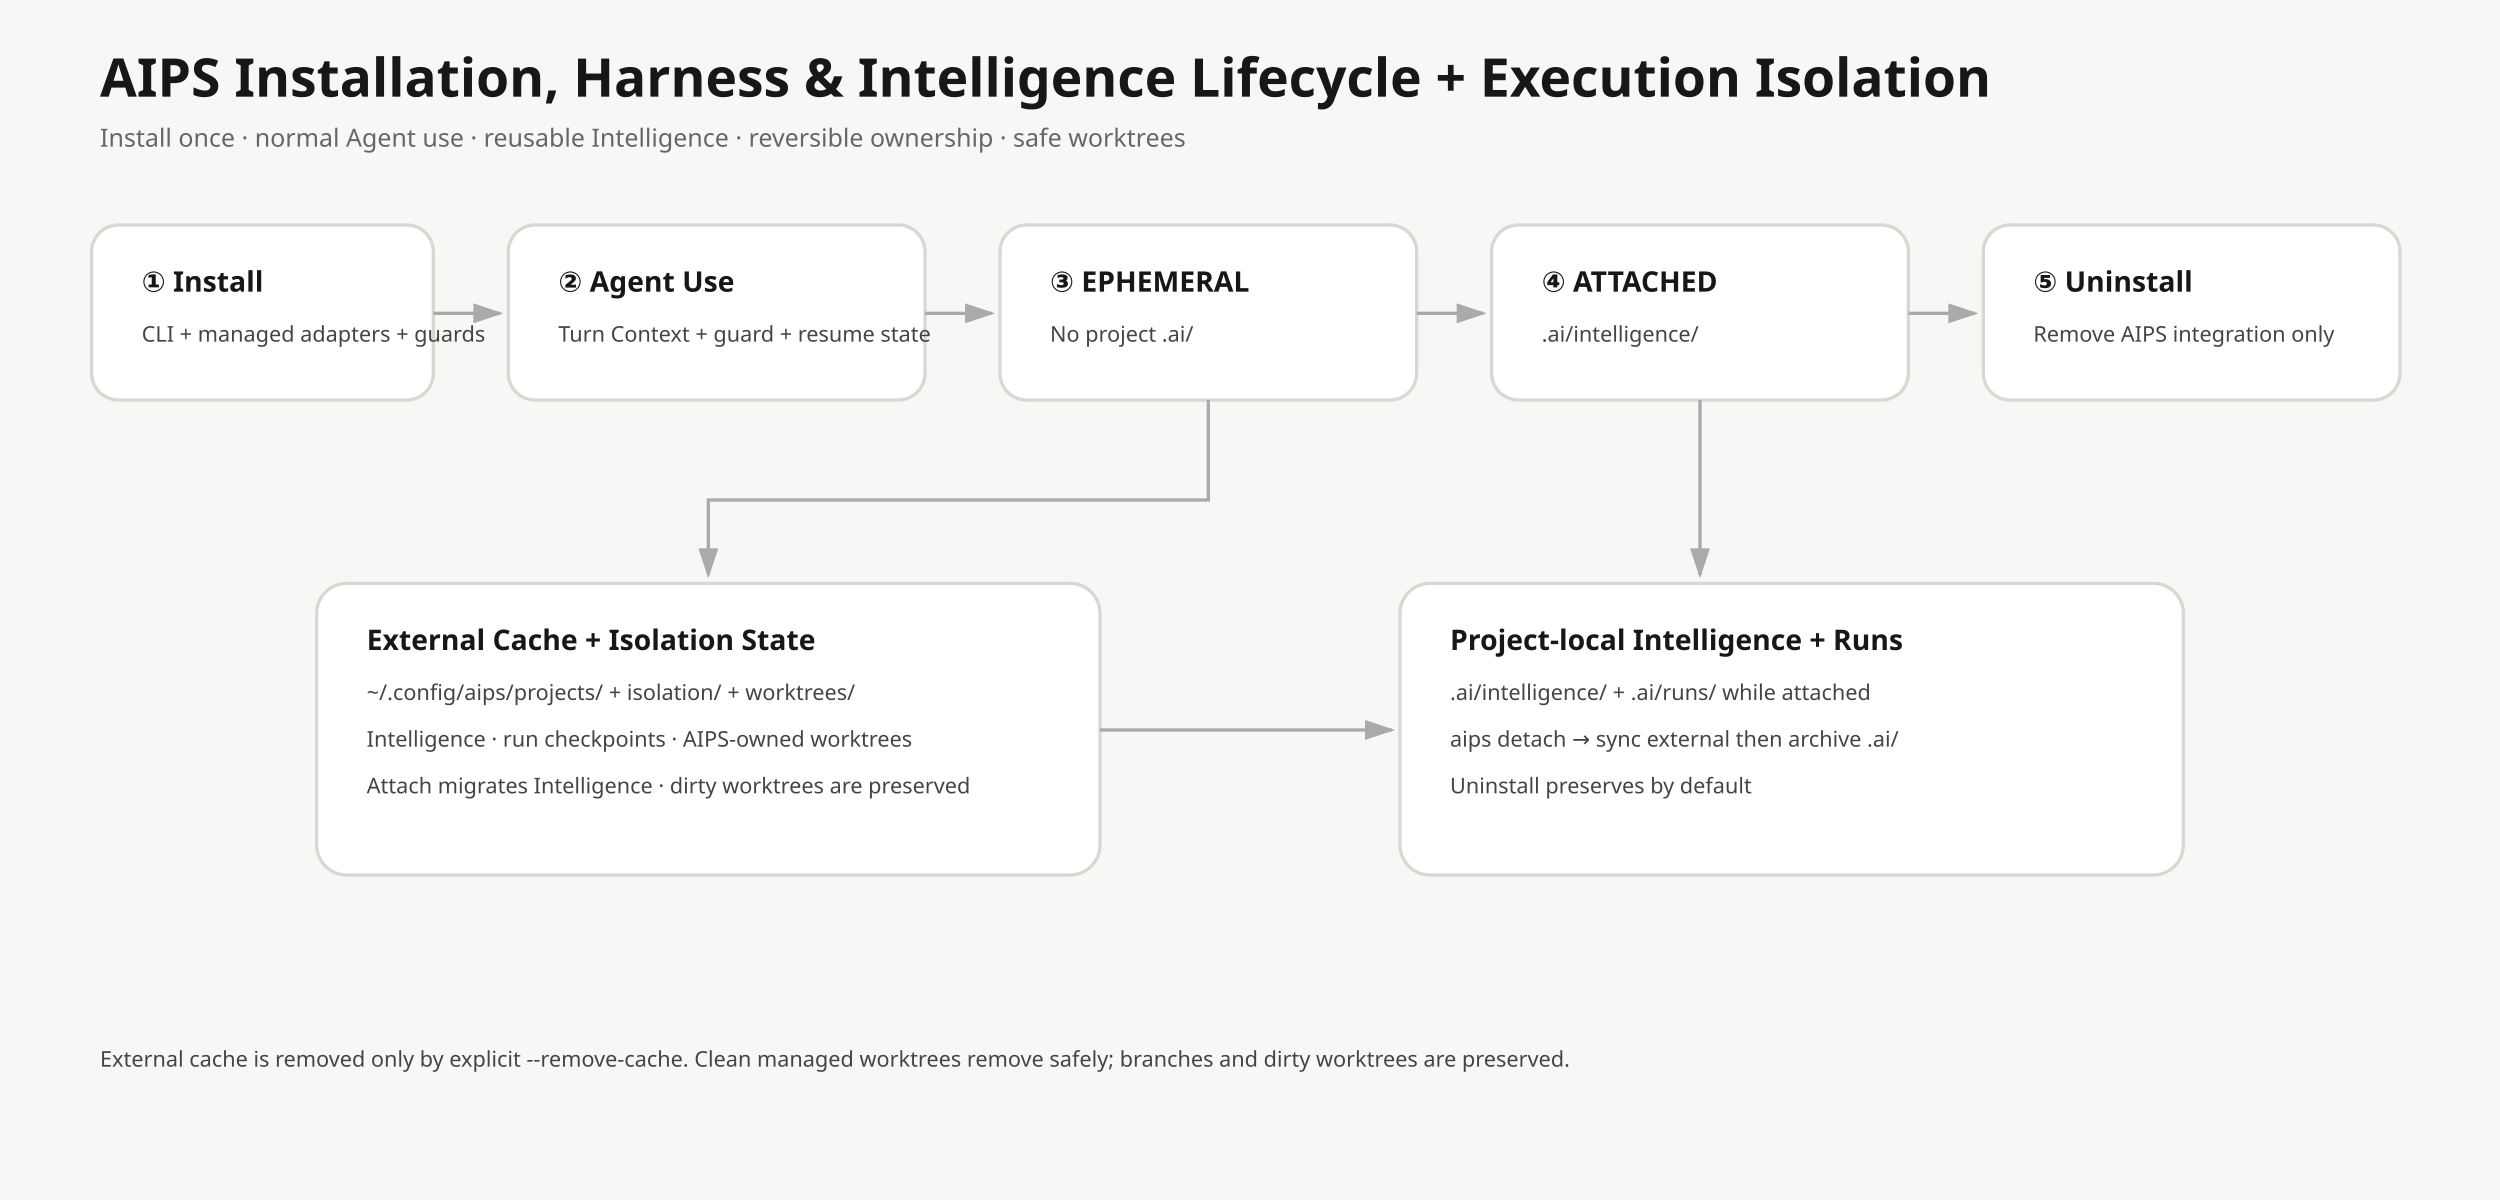
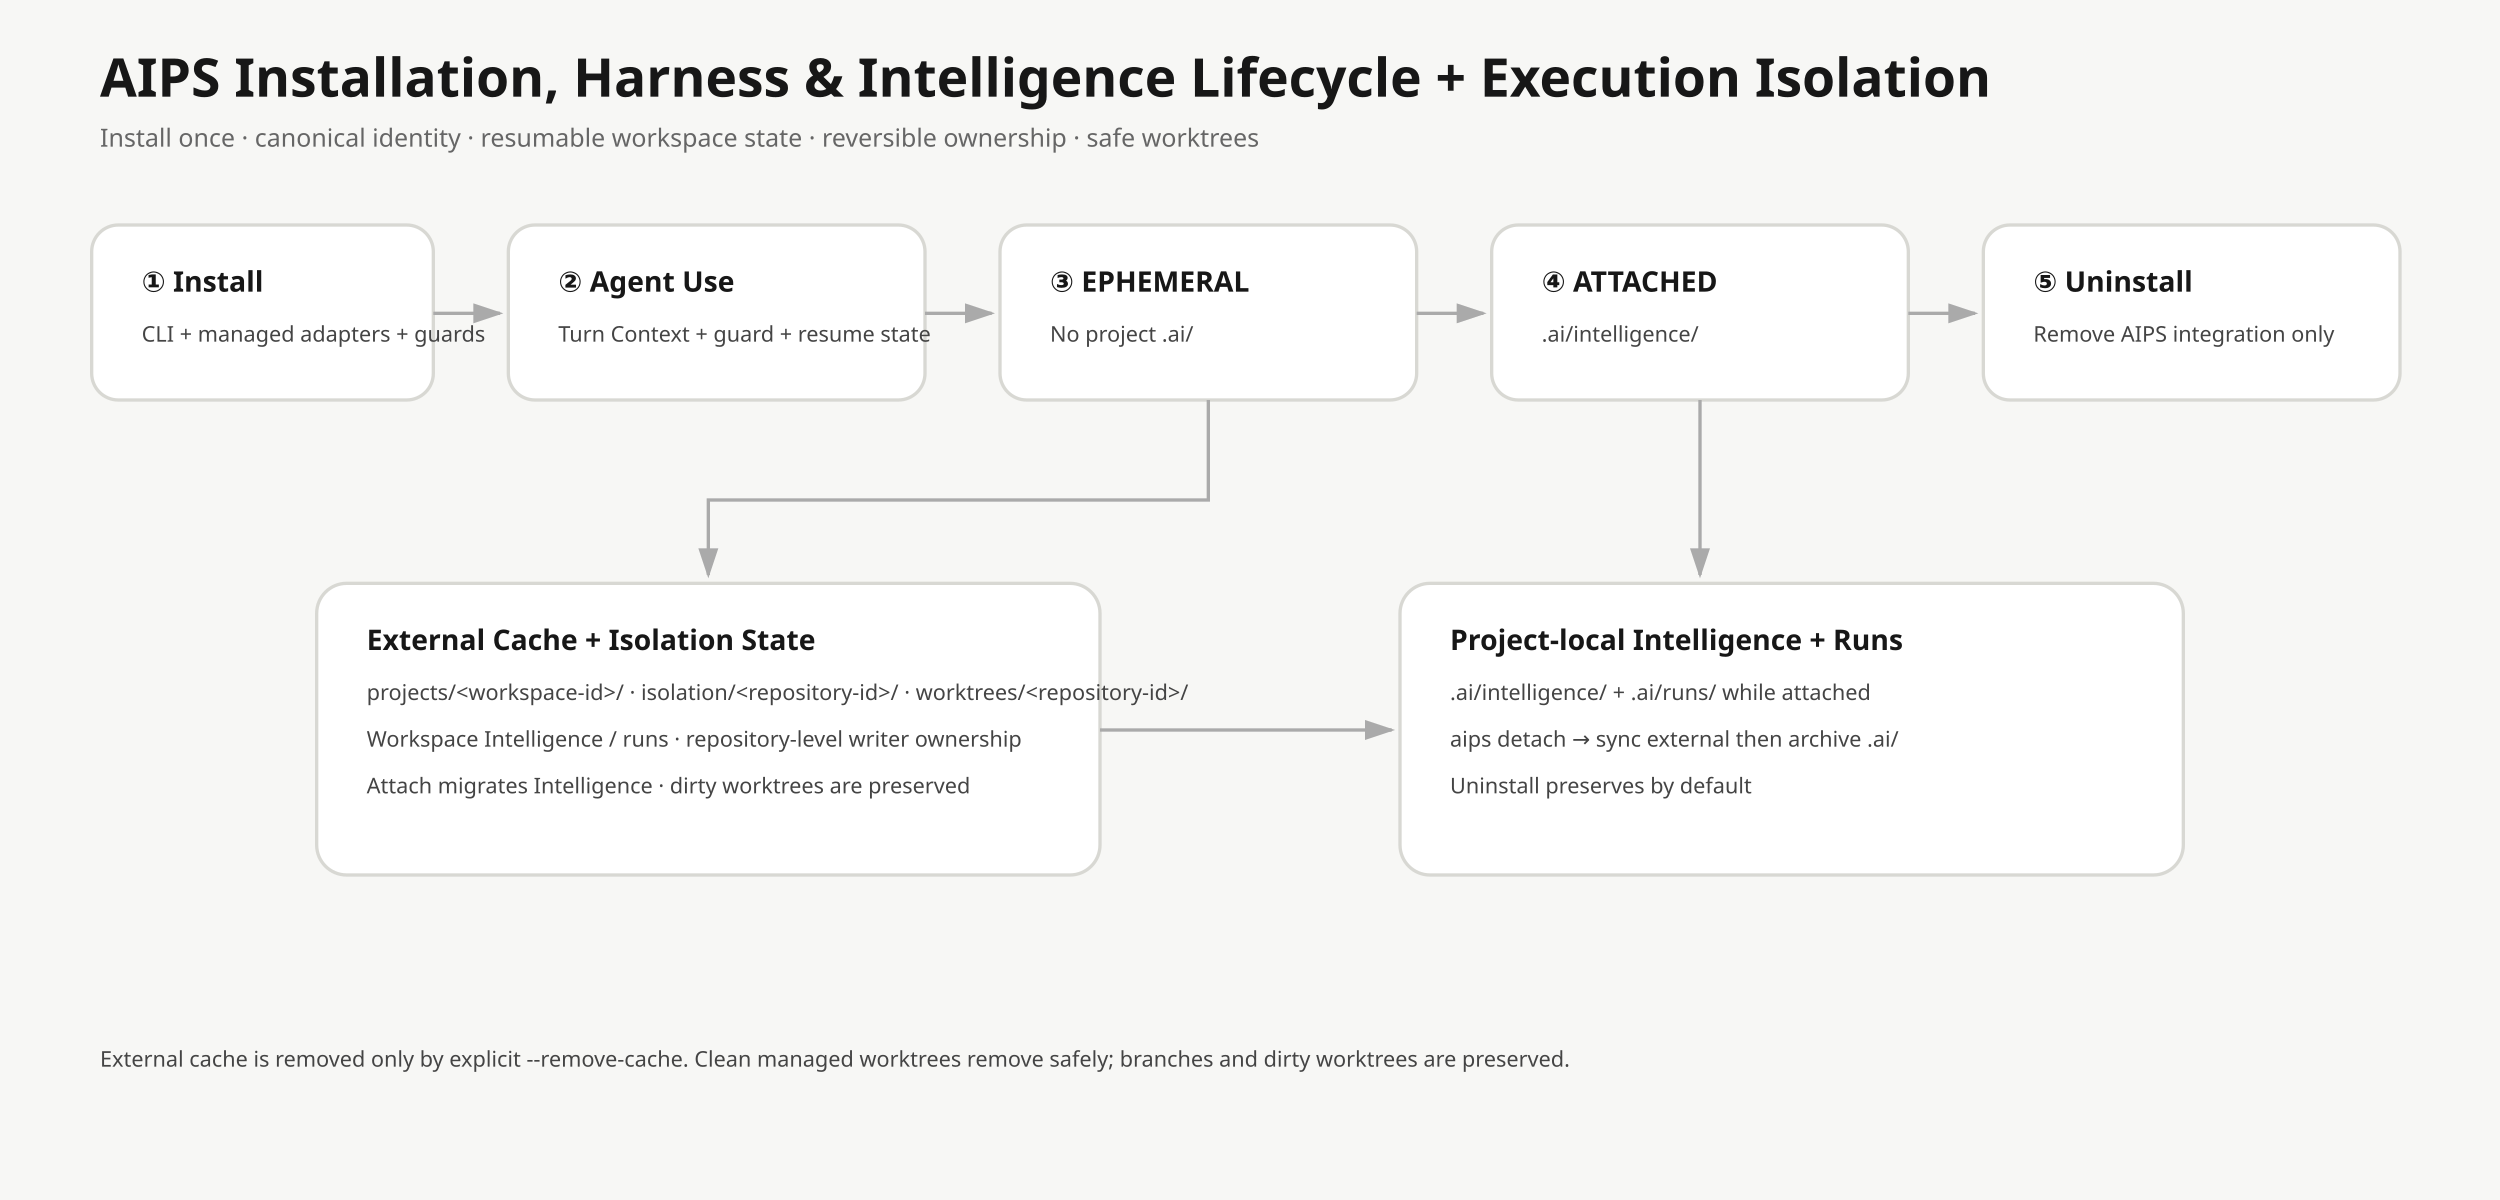
<svg xmlns="http://www.w3.org/2000/svg" width="1500" height="720" viewBox="0 0 1500 720">
  <rect width="1500" height="720" fill="#f7f7f5" />
  <style>.title{font:700 32px system-ui,sans-serif;fill:#171717}.sub{font:400 15px system-ui,sans-serif;fill:#666}.h{font:700 17px system-ui,sans-serif;fill:#171717}.t{font:400 13px system-ui,sans-serif;fill:#444}.box{fill:#fff;stroke:#d8d8d3;stroke-width:2}.line{stroke:#aaa;stroke-width:2;fill:none;marker-end:url(#a)}</style>
  <defs>
    <marker id="a" markerWidth="10" markerHeight="10" refX="8" refY="3" orient="auto">
      <path d="M0,0 L0,6 L9,3 z" fill="#aaa" />
    </marker>
  </defs>
  <text x="60" y="58" class="title">AIPS Installation, Harness &amp; Intelligence Lifecycle + Execution Isolation</text>
-   <text x="60" y="88" class="sub">Install once · normal Agent use · reusable Intelligence · reversible ownership · safe worktrees</text>
+   <text x="60" y="88" class="sub">Install once · canonical identity · resumable workspace state · reversible ownership · safe worktrees</text>
  <rect x="55" y="135" width="205" height="105" rx="16" class="box" />
  <text x="85" y="175" class="h">① Install</text>
  <text x="85" y="205" class="t">CLI + managed adapters + guards</text>
  <rect x="305" y="135" width="250" height="105" rx="16" class="box" />
  <text x="335" y="175" class="h">② Agent Use</text>
  <text x="335" y="205" class="t">Turn Context + guard + resume state</text>
  <rect x="600" y="135" width="250" height="105" rx="16" class="box" />
  <text x="630" y="175" class="h">③ EPHEMERAL</text>
  <text x="630" y="205" class="t">No project .ai/</text>
  <rect x="895" y="135" width="250" height="105" rx="16" class="box" />
  <text x="925" y="175" class="h">④ ATTACHED</text>
  <text x="925" y="205" class="t">.ai/intelligence/</text>
  <rect x="1190" y="135" width="250" height="105" rx="16" class="box" />
  <text x="1220" y="175" class="h">⑤ Uninstall</text>
  <text x="1220" y="205" class="t">Remove AIPS integration only</text>
  <path d="M260 188 L300 188" class="line" />
  <path d="M555 188 L595 188" class="line" />
  <path d="M850 188 L890 188" class="line" />
  <path d="M1145 188 L1185 188" class="line" />
  <rect x="190" y="350" width="470" height="175" rx="18" class="box" />
  <text x="220" y="390" class="h">External Cache + Isolation State</text>
-   <text x="220" y="420" class="t">~/.config/aips/projects/ + isolation/ + worktrees/</text>
-   <text x="220" y="448" class="t">Intelligence · run checkpoints · AIPS-owned worktrees</text>
+   <text x="220" y="420" class="t">projects/&lt;workspace-id&gt;/ · isolation/&lt;repository-id&gt;/ · worktrees/&lt;repository-id&gt;/</text>
+   <text x="220" y="448" class="t">Workspace Intelligence / runs · repository-level writer ownership</text>
  <text x="220" y="476" class="t">Attach migrates Intelligence · dirty worktrees are preserved</text>
  <rect x="840" y="350" width="470" height="175" rx="18" class="box" />
  <text x="870" y="390" class="h">Project-local Intelligence + Runs</text>
  <text x="870" y="420" class="t">.ai/intelligence/ + .ai/runs/ while attached</text>
  <text x="870" y="448" class="t">aips detach → sync external then archive .ai/</text>
  <text x="870" y="476" class="t">Uninstall preserves by default</text>
  <path d="M725 240 L725 300 L425 300 L425 345" class="line" />
  <path d="M1020 240 L1020 345" class="line" />
  <path d="M660 438 L835 438" class="line" />
  <text x="60" y="640" class="t">External cache is removed only by explicit --remove-cache. Clean managed worktrees remove safely; branches and dirty worktrees are preserved.</text>
</svg>
